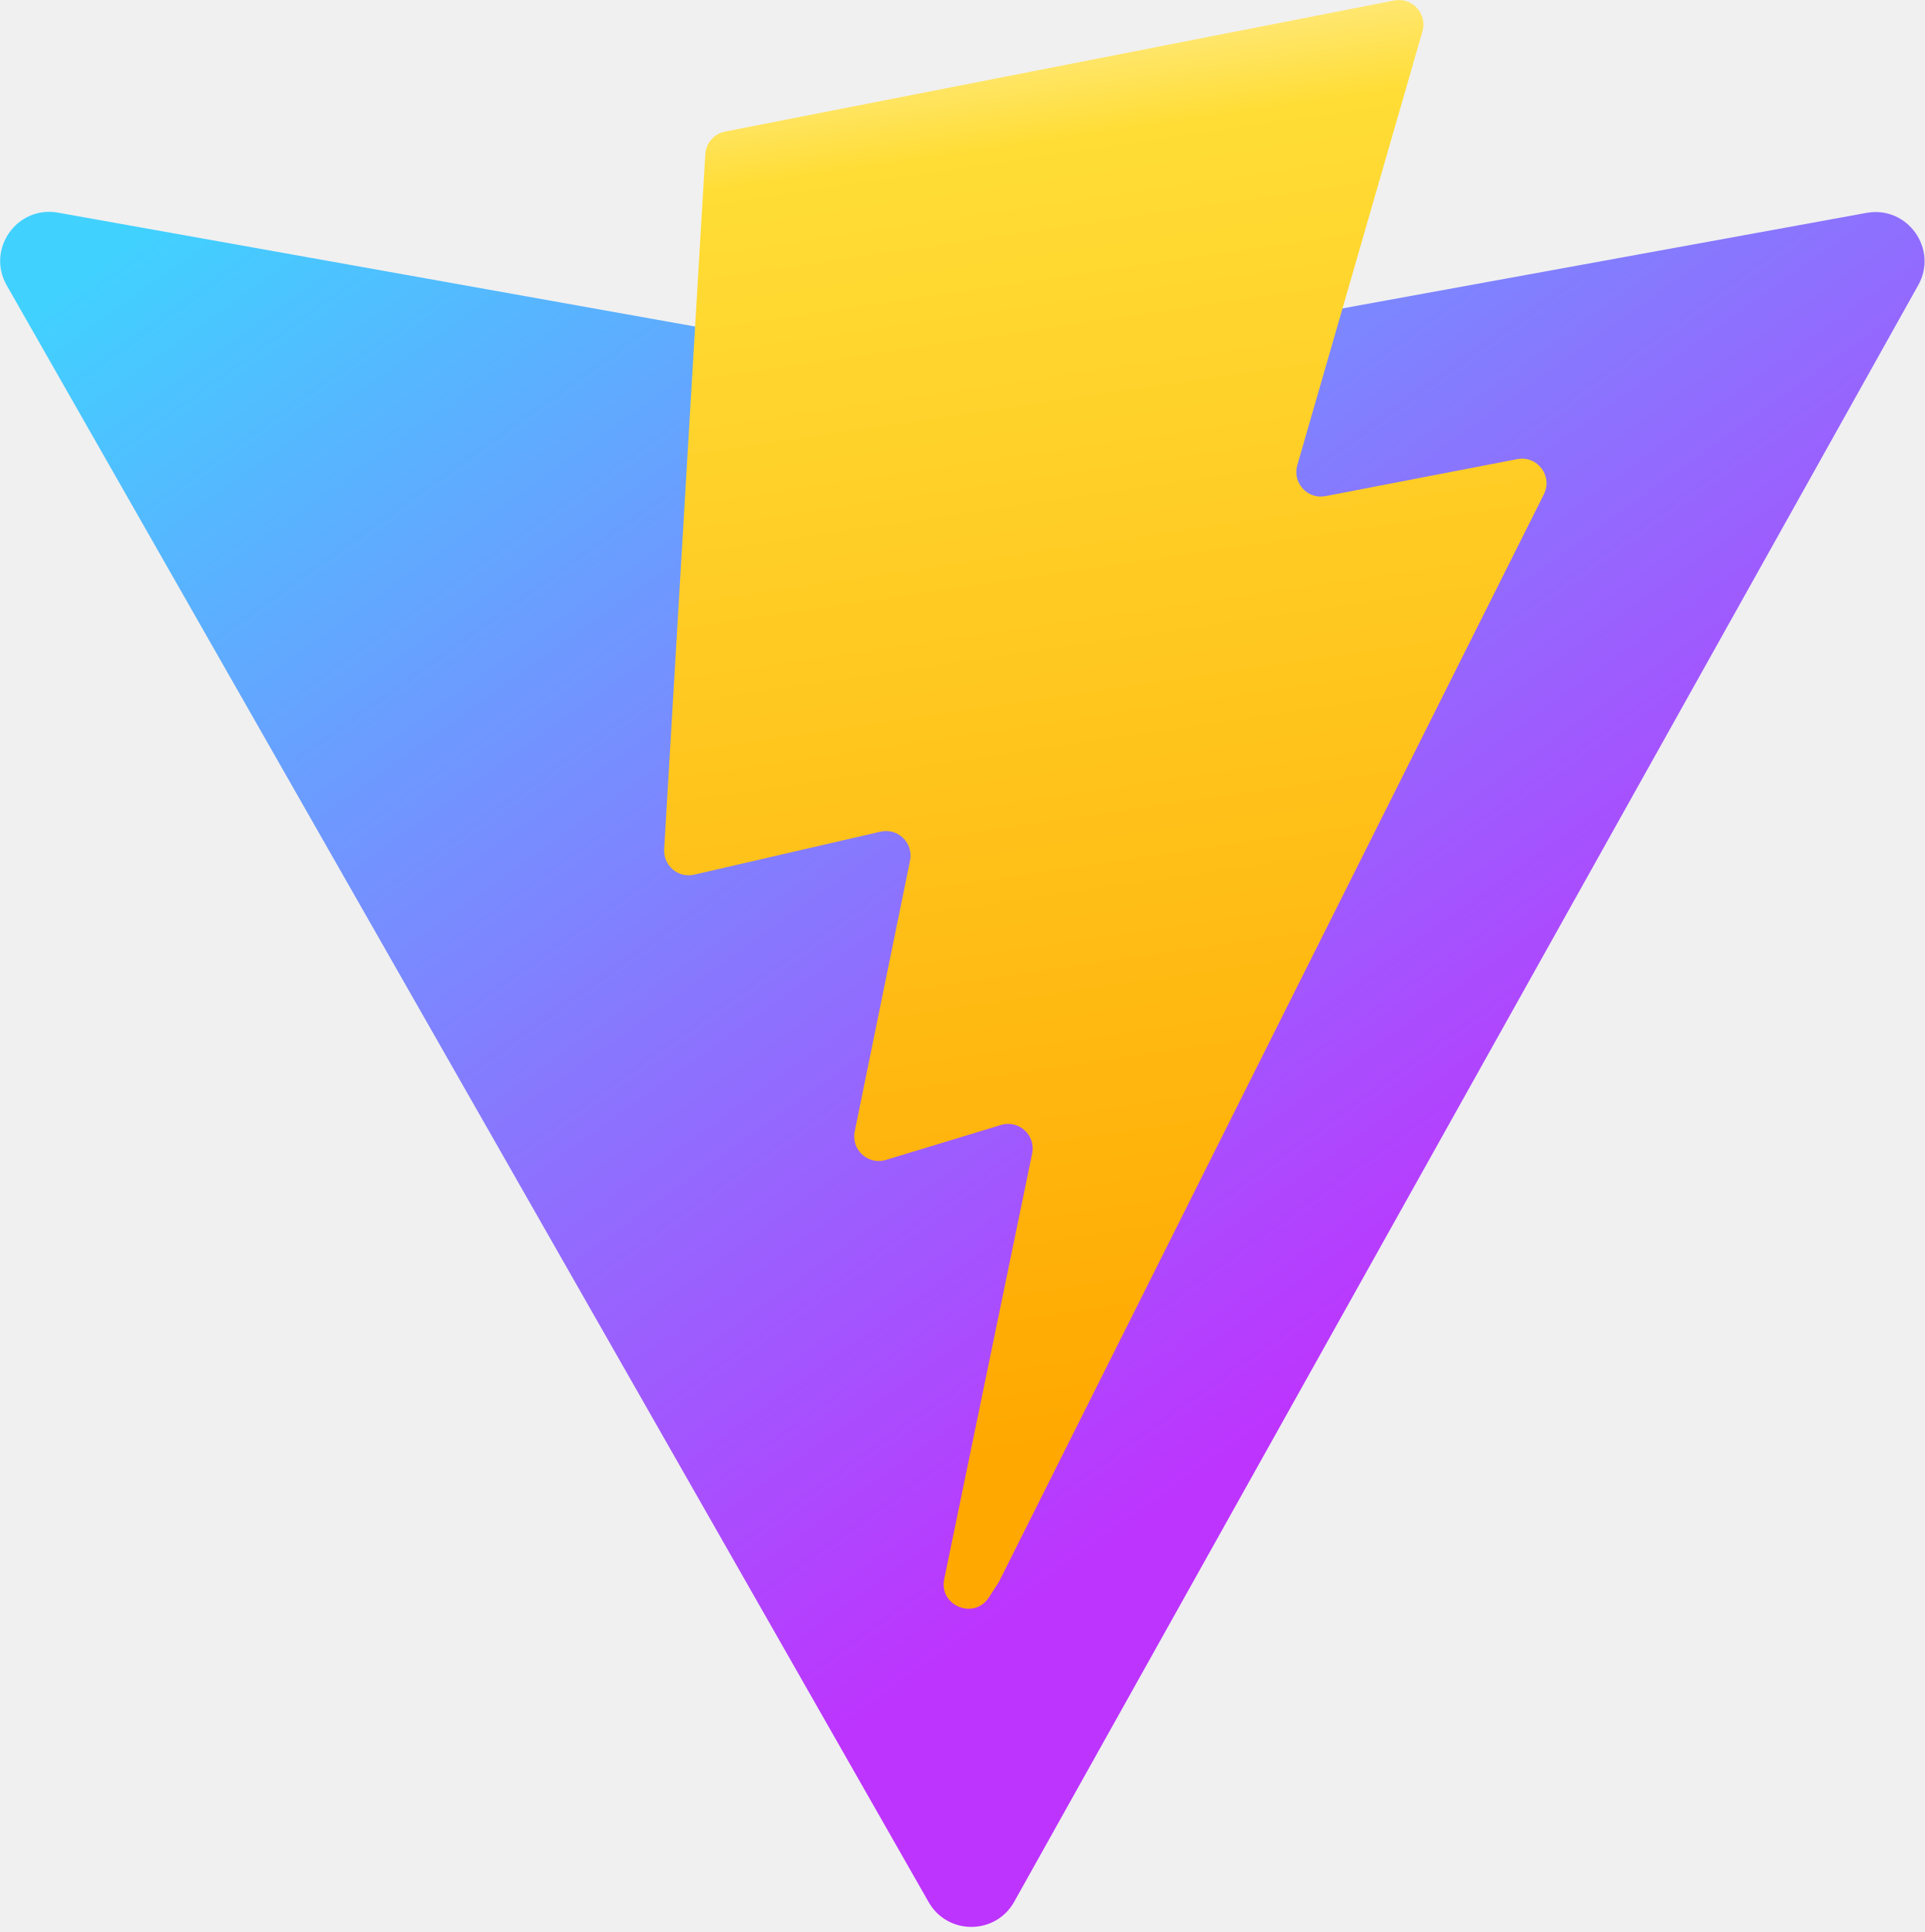
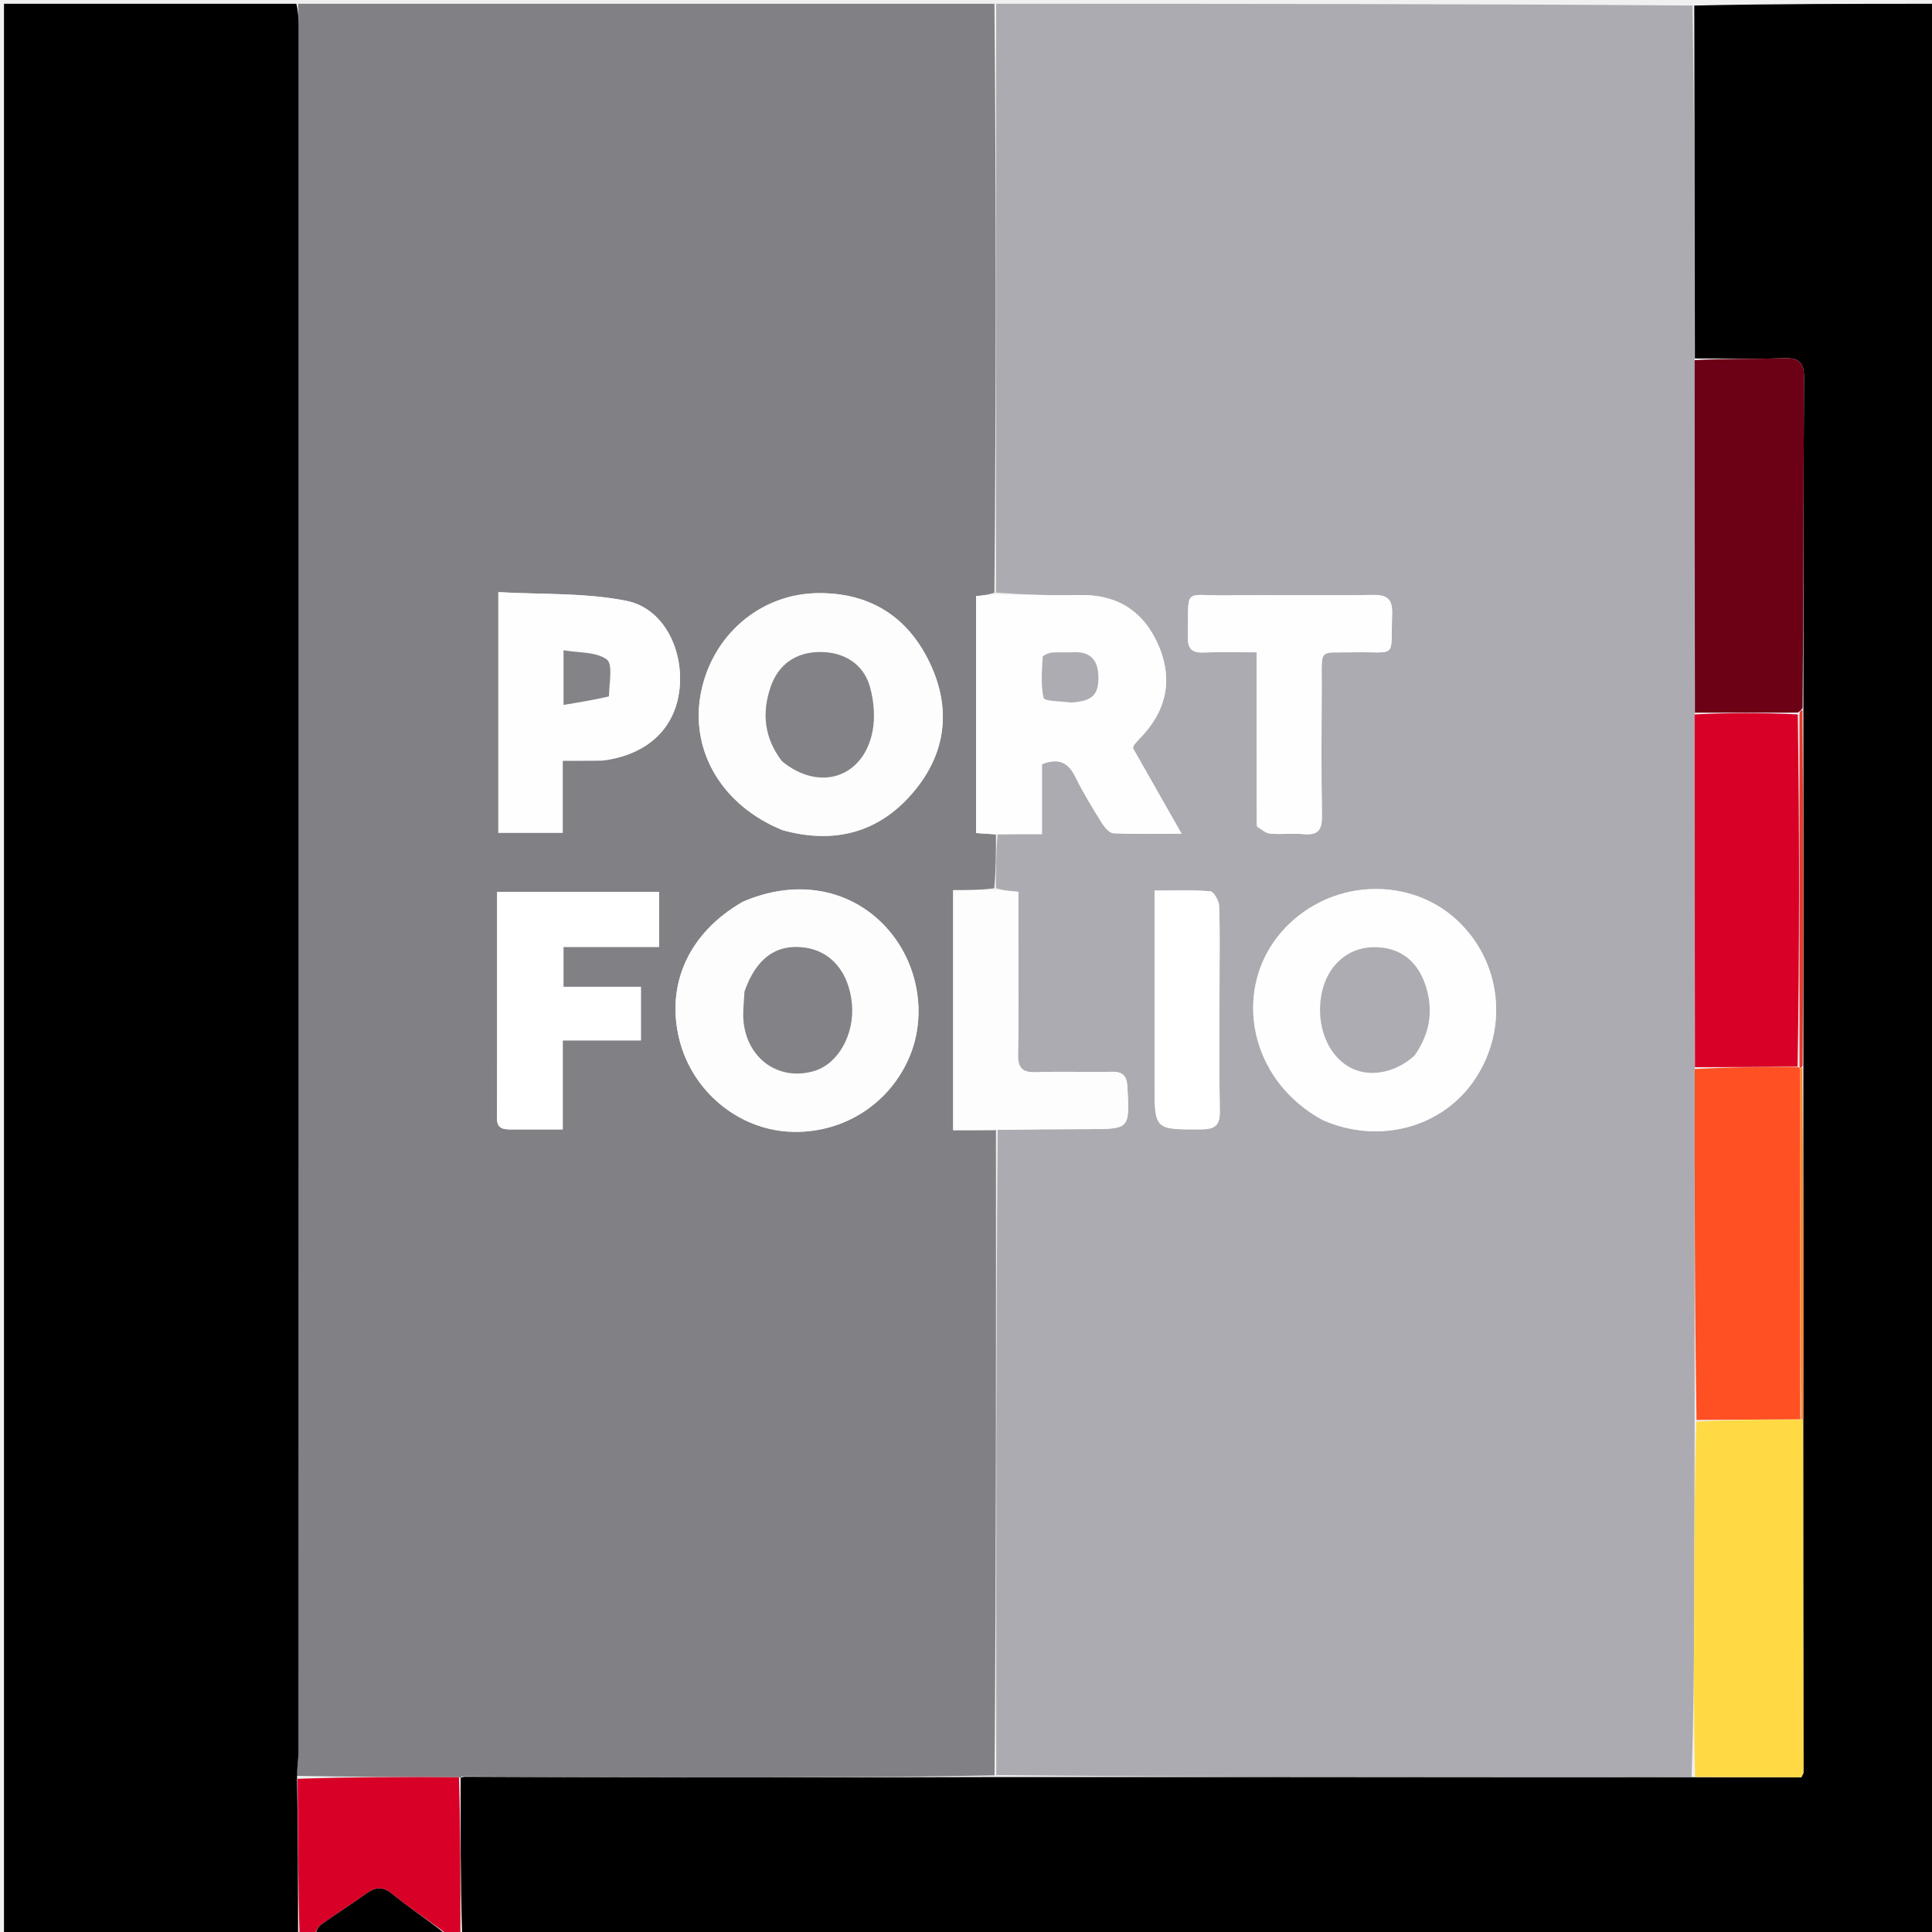
- <svg xmlns="http://www.w3.org/2000/svg" aria-hidden="true" role="img" class="iconify iconify--logos" width="31.88" height="32" preserveAspectRatio="xMidYMid meet" viewBox="0 0 256 257">
-   <defs>
-     <linearGradient id="IconifyId1813088fe1fbc01fb466" x1="-.828%" x2="57.636%" y1="7.652%" y2="78.411%">
-       <stop offset="0%" stop-color="#41D1FF" />
-       <stop offset="100%" stop-color="#BD34FE" />
-     </linearGradient>
-     <linearGradient id="IconifyId1813088fe1fbc01fb467" x1="43.376%" x2="50.316%" y1="2.242%" y2="89.03%">
-       <stop offset="0%" stop-color="#FFEA83" />
-       <stop offset="8.333%" stop-color="#FFDD35" />
-       <stop offset="100%" stop-color="#FFA800" />
-     </linearGradient>
-   </defs>
-   <path fill="url(#IconifyId1813088fe1fbc01fb466)" d="M255.153 37.938L134.897 252.976c-2.483 4.44-8.862 4.466-11.382.048L.875 37.958c-2.746-4.814 1.371-10.646 6.827-9.67l120.385 21.517a6.537 6.537 0 0 0 2.322-.004l117.867-21.483c5.438-.991 9.574 4.796 6.877 9.62Z" />
-   <path fill="url(#IconifyId1813088fe1fbc01fb467)" d="M185.432.063L96.44 17.501a3.268 3.268 0 0 0-2.634 3.014l-5.474 92.456a3.268 3.268 0 0 0 3.997 3.378l24.777-5.718c2.318-.535 4.413 1.507 3.936 3.838l-7.361 36.047c-.495 2.426 1.782 4.5 4.151 3.78l15.304-4.649c2.372-.72 4.652 1.36 4.15 3.788l-11.698 56.621c-.732 3.542 3.979 5.473 5.943 2.437l1.313-2.028l72.516-144.72c1.215-2.423-.88-5.186-3.54-4.672l-25.505 4.922c-2.396.462-4.435-1.77-3.759-4.114l16.646-57.705c.677-2.35-1.37-4.583-3.769-4.113Z" />
+ <svg xmlns="http://www.w3.org/2000/svg" version="1.1" id="Layer_1" x="0px" y="0px" width="100%" viewBox="0 0 512 512" enable-background="new 0 0 512 512" xml:space="preserve">
+   <path fill="#ACABB1" opacity="1" stroke="none" d=" M264,1   C325.354,1 386.708,1 448.531,1.469   C449.055,32.954 449.109,63.97 449.097,95.451   C449.075,126.897 449.121,157.878 449.101,189.336   C449.082,220.817 449.13,251.821 449.112,283.305   C449.077,314.628 449.108,345.472 449.093,376.762   C449.032,393.314 449.045,409.42 448.991,425.526   C448.941,440.63 448.818,455.734 448.281,470.911   C435.016,470.991 422.196,471.013 409.377,471.003   C360.933,470.964 312.489,470.914 264.028,470.408   C263.987,413.135 263.961,356.322 264.4,299.425   C272.677,299.302 280.489,299.244 288.3,299.23   C299.447,299.212 299.36,299.23 298.777,288.099   C298.622,285.136 297.598,283.976 294.599,284.038   C287.952,284.176 281.294,283.898 274.654,284.145   C270.966,284.283 269.712,283.104 269.792,279.349   C270.011,269.047 269.866,258.737 269.866,248.43   C269.866,244.484 269.866,240.538 269.866,236.329   C267.472,236.114 265.69,235.954 263.932,235.342   C263.947,230.307 263.939,225.725 264.395,221.092   C268.433,221.043 272.006,221.043 276.121,221.043   C276.121,214.153 276.121,208.226 276.121,202.524   C280.701,200.719 283.174,202.174 285.032,205.969   C287.076,210.146 289.538,214.13 291.998,218.087   C292.713,219.237 294.007,220.768 295.099,220.82   C300.799,221.094 306.519,220.948 313.131,220.948   C308.433,212.68 304.269,205.35 300.245,198.269   C300.436,197.716 300.453,197.532 300.549,197.414   C300.969,196.902 301.385,196.383 301.85,195.914   C308.896,188.816 311.031,180.553 307.101,171.247   C303.2,162.012 296.124,157.454 285.912,157.689   C278.594,157.857 271.266,157.571 263.95,157.051   C263.972,104.743 263.986,52.872 264,1  M350.735,296.931   C365.627,303.404 382.441,298.775 390.969,285.855   C399.849,272.402 397.862,254.88 386.218,243.954   C374.989,233.418 357.031,232.769 344.448,242.446   C325.772,256.809 328.68,284.88 350.735,296.931  M333.081,219.124   C334.24,219.749 335.362,220.806 336.568,220.913   C339.542,221.176 342.575,220.785 345.548,221.059   C349.378,221.411 350.385,219.818 350.325,216.177   C350.134,204.689 350.212,193.196 350.268,181.706   C350.318,171.504 349.185,173.054 358.972,172.868   C370.414,172.651 368.535,174.813 368.924,162.743   C369.053,158.738 367.634,157.603 363.762,157.662   C350.942,157.858 338.115,157.611 325.294,157.772   C313.302,157.922 315.045,155.335 314.797,168.863   C314.741,171.898 315.858,173.024 318.873,172.915   C323.445,172.75 328.028,172.872 333.018,172.872   C333.018,188.596 333.018,203.394 333.081,219.124  M323.187,259.5   C323.185,253.007 323.321,246.509 323.07,240.026   C323.018,238.661 321.635,236.273 320.712,236.197   C315.988,235.805 311.214,236.016 305.968,236.016   C305.968,238.55 305.968,240.347 305.968,242.144   C305.968,257.127 305.968,272.11 305.968,287.093   C305.968,299.489 305.967,299.36 318.354,299.292   C322.007,299.272 323.325,298.227 323.258,294.46   C323.056,283.143 323.186,271.82 323.187,259.5  z" />
+   <path fill="#818085" opacity="1" stroke="none" d=" M263.531,1   C263.986,52.872 263.972,104.743 263.517,157.088   C261.639,157.693 260.202,157.826 258.672,157.968   C258.672,179.141 258.672,199.88 258.672,220.762   C260.637,220.904 262.284,221.023 263.931,221.142   C263.939,225.725 263.947,230.307 263.479,235.398   C259.565,235.905 256.126,235.905 252.599,235.905   C252.599,257.334 252.599,278.124 252.599,299.509   C256.668,299.509 260.302,299.509 263.936,299.509   C263.961,356.322 263.987,413.135 263.562,470.484   C235.679,471.032 208.246,471.069 180.813,471.047   C161.531,471.03 142.249,470.932 122.871,470.775   C122.509,470.541 122.303,470.619 122.188,470.987   C122.219,471.06 122.083,471.141 121.628,470.998   C107.039,470.883 92.905,470.911 78.625,470.624   C78.7,468.194 79.114,466.078 79.114,463.963   C79.144,311.639 79.142,159.316 79.136,6.993   C79.136,4.995 79.047,2.998 79,1   C140.354,1 201.708,1 263.531,1  M207.64,220.077   C221.121,223.759 232.879,220.688 241.929,210.062   C250.712,199.751 252.229,187.855 246.353,175.572   C240.493,163.319 230.392,157.055 216.796,157.188   C201.346,157.339 188.583,168.505 185.709,183.853   C182.864,199.047 191.341,213.463 207.64,220.077  M196.71,239.044   C182.592,247.148 176.357,260.82 180.055,275.564   C183.487,289.245 195.709,299.358 209.498,299.924   C223.015,300.48 235.193,293.004 240.716,280.759   C246.073,268.881 243.281,254.173 233.883,244.761   C224.455,235.32 210.625,233.037 196.71,239.044  M159.894,201.541   C171.44,200.06 178.83,193.204 180.048,182.841   C181.293,172.253 175.861,161.177 165.993,159.221   C154.989,157.04 143.446,157.575 132.067,156.923   C132.067,179.131 132.067,199.842 132.067,220.691   C137.816,220.691 143.209,220.691 149.12,220.691   C149.12,214.31 149.12,208.231 149.12,201.596   C152.759,201.596 155.882,201.596 159.894,201.541  M136.577,299.306   C140.533,299.306 144.49,299.306 149.131,299.306   C149.131,291.225 149.131,283.679 149.131,275.716   C156.435,275.716 163.044,275.716 169.84,275.716   C169.84,270.901 169.84,266.534 169.84,261.519   C162.725,261.519 156,261.519 149.323,261.519   C149.323,257.759 149.323,254.66 149.323,250.943   C157.992,250.943 166.384,250.943 174.661,250.943   C174.661,245.587 174.661,240.873 174.661,236.37   C160.146,236.37 146.075,236.37 131.732,236.37   C131.732,256.614 131.766,276.435 131.696,296.256   C131.686,299.247 133.438,299.394 136.577,299.306  z" />
+   <path fill="#000000" opacity="1" stroke="none" d=" M78.531,1   C79.047,2.998 79.136,4.995 79.136,6.993   C79.142,159.316 79.144,311.639 79.114,463.963   C79.114,466.078 78.7,468.194 78.716,471.091   C78.969,485.582 78.985,499.291 79,513   C53.017,513 27.034,513 1.054,513   C1.057,342.333 1.057,171.667 1.057,1   C26.763,1 52.413,1 78.531,1  z" />
+   <path fill="#000000" opacity="1" stroke="none" d=" M122.967,470.87   C142.249,470.932 161.531,471.03 180.813,471.047   C208.246,471.069 235.679,471.032 263.578,470.944   C312.489,470.914 360.933,470.964 409.377,471.003   C422.196,471.013 435.016,470.991 448.771,470.983   C458.994,470.982 468.283,470.982 477.385,470.982   C477.694,470.292 477.935,470.006 477.934,469.72   C477.904,438.561 477.857,407.402 477.889,375.755   C477.928,344.488 477.889,313.708 477.918,282.469   C477.951,250.704 477.917,219.398 477.918,187.619   C477.969,158.158 477.901,129.169 478.087,100.182   C478.115,95.921 476.708,94.777 472.652,94.919   C464.832,95.192 456.995,94.991 449.164,94.987   C449.109,63.97 449.055,32.954 449,1.469   C470.324,1 491.647,1 512.978,1   C512.985,171.58 512.985,342.16 512.985,513   C382.979,513 252.958,513 122.468,512.531   C122.027,498.422 122.055,484.782 122.083,471.141   C122.083,471.141 122.219,471.06 122.392,471.012   C122.564,470.964 122.967,470.87 122.967,470.87  z" />
+   <path fill="#D80027" opacity="1" stroke="none" d=" M121.628,470.998   C122.055,484.782 122.027,498.422 122,512.531   C120.933,513 119.867,513 118.63,512.682   C113.609,508.916 108.569,505.699 103.977,501.935   C101.215,499.67 99.268,500.209 96.78,502.016   C92.967,504.786 88.944,507.268 85.125,510.029   C84.189,510.705 83.696,511.993 83,513   C81.933,513 80.867,513 79.4,513   C78.985,499.291 78.969,485.582 78.862,471.406   C92.905,470.911 107.039,470.883 121.628,470.998  z" />
+   <path fill="#000000" opacity="1" stroke="none" d=" M83.469,513   C83.696,511.993 84.189,510.705 85.125,510.029   C88.944,507.268 92.967,504.786 96.78,502.016   C99.268,500.209 101.215,499.67 103.977,501.935   C108.569,505.699 113.609,508.916 118.23,512.682   C106.646,513 95.292,513 83.469,513  z" />
+   <path fill="#FFDA44" opacity="1" stroke="none" d=" M477.81,376.243   C477.857,407.402 477.904,438.561 477.934,469.72   C477.935,470.006 477.694,470.292 477.385,470.982   C468.283,470.982 458.994,470.982 449.217,470.91   C448.818,455.734 448.941,440.63 448.991,425.526   C449.045,409.42 449.032,393.314 449.551,376.746   C459.068,376.23 468.082,376.176 477.273,376.16   C477.45,376.198 477.81,376.243 477.81,376.243  z" />
+   <path fill="#6C0014" opacity="1" stroke="none" d=" M449.097,95.451   C456.995,94.991 464.832,95.192 472.652,94.919   C476.708,94.777 478.115,95.921 478.087,100.182   C477.901,129.169 477.969,158.158 477.699,187.664   C477.167,188.324 476.967,188.539 476.387,188.845   C467.008,188.863 458.087,188.861 449.167,188.86   C449.121,157.878 449.075,126.897 449.097,95.451  z" />
+   <path fill="#D80027" opacity="1" stroke="none" d=" M449.101,189.336   C458.087,188.861 467.008,188.863 476.428,189.327   C476.898,220.726 476.868,251.664 476.385,282.677   C467.015,282.776 458.097,282.8 449.178,282.824   C449.13,251.821 449.082,220.817 449.101,189.336  z" />
+   <path fill="#FF5023" opacity="1" stroke="none" d=" M449.112,283.305   C458.097,282.8 467.015,282.776 476.433,282.796   C476.932,282.841 477.022,283.082 477.019,283.542   C477.043,314.709 477.069,345.416 477.096,376.122   C468.082,376.176 459.068,376.23 449.596,376.299   C449.108,345.472 449.077,314.628 449.112,283.305  z" />
+   <path fill="#FEFEFE" opacity="1" stroke="none" d=" M264.395,221.092   C262.284,221.023 260.637,220.904 258.672,220.762   C258.672,199.88 258.672,179.141 258.672,157.968   C260.202,157.826 261.639,157.693 263.509,157.524   C271.266,157.571 278.594,157.857 285.912,157.689   C296.124,157.454 303.2,162.012 307.101,171.247   C311.031,180.553 308.896,188.816 301.85,195.914   C301.385,196.383 300.969,196.902 300.549,197.414   C300.453,197.532 300.436,197.716 300.245,198.269   C304.269,205.35 308.433,212.68 313.131,220.948   C306.519,220.948 300.799,221.094 295.099,220.82   C294.007,220.768 292.713,219.237 291.998,218.087   C289.538,214.13 287.076,210.146 285.032,205.969   C283.174,202.174 280.701,200.719 276.121,202.524   C276.121,208.226 276.121,214.153 276.121,221.043   C272.006,221.043 268.433,221.043 264.395,221.092  M284.263,186.171   C289.501,185.823 291.182,184.115 291.08,179.292   C290.984,174.782 288.815,172.559 284.195,172.855   C282.375,172.972 280.528,172.764 278.719,172.954   C277.853,173.045 276.349,173.682 276.326,174.133   C276.142,177.76 275.773,181.51 276.578,184.963   C276.783,185.843 280.98,185.794 284.263,186.171  z" />
+   <path fill="#FEFEFE" opacity="1" stroke="none" d=" M350.396,296.762   C328.68,284.88 325.772,256.809 344.448,242.446   C357.031,232.769 374.989,233.418 386.218,243.954   C397.862,254.88 399.849,272.402 390.969,285.855   C382.441,298.775 365.627,303.404 350.396,296.762  M375.072,279.486   C378.684,274.256 379.813,268.608 378.157,262.395   C376.161,254.905 371.117,250.842 363.812,251.024   C356.958,251.195 351.64,256.056 350.223,263.444   C348.68,271.49 351.705,279.449 357.568,282.767   C362.611,285.621 369.553,284.513 375.072,279.486  z" />
+   <path fill="#FEFEFE" opacity="1" stroke="none" d=" M333.049,218.658   C333.018,203.394 333.018,188.596 333.018,172.872   C328.028,172.872 323.445,172.75 318.873,172.915   C315.858,173.024 314.741,171.898 314.797,168.863   C315.045,155.335 313.302,157.922 325.294,157.772   C338.115,157.611 350.942,157.858 363.762,157.662   C367.634,157.603 369.053,158.738 368.924,162.743   C368.535,174.813 370.414,172.651 358.972,172.868   C349.185,173.054 350.318,171.504 350.268,181.706   C350.212,193.196 350.134,204.689 350.325,216.177   C350.385,219.818 349.378,221.411 345.548,221.059   C342.575,220.785 339.542,221.176 336.568,220.913   C335.362,220.806 334.24,219.749 333.049,218.658  z" />
+   <path fill="#FDFDFD" opacity="1" stroke="none" d=" M264.4,299.425   C260.302,299.509 256.668,299.509 252.599,299.509   C252.599,278.124 252.599,257.334 252.599,235.905   C256.126,235.905 259.565,235.905 263.456,235.85   C265.69,235.954 267.472,236.114 269.866,236.329   C269.866,240.538 269.866,244.484 269.866,248.43   C269.866,258.737 270.011,269.047 269.792,279.349   C269.712,283.104 270.966,284.283 274.654,284.145   C281.294,283.898 287.952,284.176 294.599,284.038   C297.598,283.976 298.622,285.136 298.777,288.099   C299.36,299.23 299.447,299.212 288.3,299.23   C280.489,299.244 272.677,299.302 264.4,299.425  z" />
+   <path fill="#FFFFFF" opacity="1" stroke="none" d=" M323.187,260   C323.186,271.82 323.056,283.143 323.258,294.46   C323.325,298.227 322.007,299.272 318.354,299.292   C305.967,299.36 305.968,299.489 305.968,287.093   C305.968,272.11 305.968,257.127 305.968,242.144   C305.968,240.347 305.968,238.55 305.968,236.016   C311.214,236.016 315.988,235.805 320.712,236.197   C321.635,236.273 323.018,238.661 323.07,240.026   C323.321,246.509 323.185,253.007 323.187,260  z" />
+   <path fill="#FDFDFD" opacity="1" stroke="none" d=" M207.258,219.966   C191.341,213.463 182.864,199.047 185.709,183.853   C188.583,168.505 201.346,157.339 216.796,157.188   C230.392,157.055 240.493,163.319 246.353,175.572   C252.229,187.855 250.712,199.751 241.929,210.062   C232.879,220.688 221.121,223.759 207.258,219.966  M207.482,202.002   C217.19,209.908 228.817,206.071 231.223,193.821   C231.955,190.091 231.586,185.842 230.579,182.141   C228.912,176.016 223.788,172.808 217.424,172.791   C211.034,172.774 206.269,175.986 204.199,182.114   C201.886,188.963 202.489,195.516 207.482,202.002  z" />
+   <path fill="#FDFDFD" opacity="1" stroke="none" d=" M197.057,238.892   C210.625,233.037 224.455,235.32 233.883,244.761   C243.281,254.173 246.073,268.881 240.716,280.759   C235.193,293.004 223.015,300.48 209.498,299.924   C195.709,299.358 183.487,289.245 180.055,275.564   C176.357,260.82 182.592,247.148 197.057,238.892  M197.191,263.183   C197.14,265.842 196.77,268.541 197.095,271.153   C198.319,280.964 206.759,286.564 215.852,283.794   C222.188,281.863 226.536,274.02 225.756,265.927   C224.959,257.663 220.267,252.082 213.311,251.123   C205.773,250.084 200.395,253.884 197.191,263.183  z" />
+   <path fill="#FEFEFE" opacity="1" stroke="none" d=" M159.45,201.568   C155.882,201.596 152.759,201.596 149.12,201.596   C149.12,208.231 149.12,214.31 149.12,220.691   C143.209,220.691 137.816,220.691 132.067,220.691   C132.067,199.842 132.067,179.131 132.067,156.923   C143.446,157.575 154.989,157.04 165.993,159.221   C175.861,161.177 181.293,172.253 180.048,182.841   C178.83,193.204 171.44,200.06 159.45,201.568  M161.627,184.24   C161.436,180.952 162.468,175.977 160.782,174.755   C157.946,172.701 153.382,173.034 149.347,172.328   C149.347,177.689 149.347,181.736 149.347,186.803   C153.559,186.112 157.326,185.494 161.627,184.24  z" />
+   <path fill="#FFFFFF" opacity="1" stroke="none" d=" M136.088,299.304   C133.438,299.394 131.686,299.247 131.696,296.256   C131.766,276.435 131.732,256.614 131.732,236.37   C146.075,236.37 160.146,236.37 174.661,236.37   C174.661,240.873 174.661,245.587 174.661,250.943   C166.384,250.943 157.992,250.943 149.323,250.943   C149.323,254.66 149.323,257.759 149.323,261.519   C156,261.519 162.725,261.519 169.84,261.519   C169.84,266.534 169.84,270.901 169.84,275.716   C163.044,275.716 156.435,275.716 149.131,275.716   C149.131,283.679 149.131,291.225 149.131,299.306   C144.49,299.306 140.533,299.306 136.088,299.304  z" />
+   <path fill="#919195" opacity="1" stroke="none" d=" M122.871,470.775   C122.967,470.87 122.564,470.964 122.36,470.939   C122.303,470.619 122.509,470.541 122.871,470.775  z" />
+   <path fill="#EA3629" opacity="1" stroke="none" d=" M476.885,282.721   C476.868,251.664 476.898,220.726 476.886,189.307   C476.967,188.539 477.167,188.324 477.663,188.137   C477.917,219.398 477.951,250.704 477.709,282.497   C477.432,282.985 477.022,283.082 477.022,283.082   C477.022,283.082 476.932,282.841 476.885,282.721  z" />
+   <path fill="#FF8831" opacity="1" stroke="none" d=" M477.019,283.542   C477.022,283.082 477.432,282.985 477.641,282.957   C477.889,313.708 477.928,344.488 477.889,375.755   C477.81,376.243 477.45,376.198 477.273,376.16   C477.069,345.416 477.043,314.709 477.019,283.542  z" />
+   <path fill="#ADACB2" opacity="1" stroke="none" d=" M283.803,186.172   C280.98,185.794 276.783,185.843 276.578,184.963   C275.773,181.51 276.142,177.76 276.326,174.133   C276.349,173.682 277.853,173.045 278.719,172.954   C280.528,172.764 282.375,172.972 284.195,172.855   C288.815,172.559 290.984,174.782 291.08,179.292   C291.182,184.115 289.501,185.823 283.803,186.172  z" />
+   <path fill="#ADACB2" opacity="1" stroke="none" d=" M374.827,279.77   C369.553,284.513 362.611,285.621 357.568,282.767   C351.705,279.449 348.68,271.49 350.223,263.444   C351.64,256.056 356.958,251.195 363.812,251.024   C371.117,250.842 376.161,254.905 378.157,262.395   C379.813,268.608 378.684,274.256 374.827,279.77  z" />
+   <path fill="#838287" opacity="1" stroke="none" d=" M207.23,201.725   C202.489,195.516 201.886,188.963 204.199,182.114   C206.269,175.986 211.034,172.774 217.424,172.791   C223.788,172.808 228.912,176.016 230.579,182.141   C231.586,185.842 231.955,190.091 231.223,193.821   C228.817,206.071 217.19,209.908 207.23,201.725  z" />
+   <path fill="#838287" opacity="1" stroke="none" d=" M197.295,262.775   C200.395,253.884 205.773,250.084 213.311,251.123   C220.267,252.082 224.959,257.663 225.756,265.927   C226.536,274.02 222.188,281.863 215.852,283.794   C206.759,286.564 198.319,280.964 197.095,271.153   C196.77,268.541 197.14,265.842 197.295,262.775  z" />
+   <path fill="#848388" opacity="1" stroke="none" d=" M161.36,184.558   C157.326,185.494 153.559,186.112 149.347,186.803   C149.347,181.736 149.347,177.689 149.347,172.328   C153.382,173.034 157.946,172.701 160.782,174.755   C162.468,175.977 161.436,180.952 161.36,184.558  z" />
</svg>
